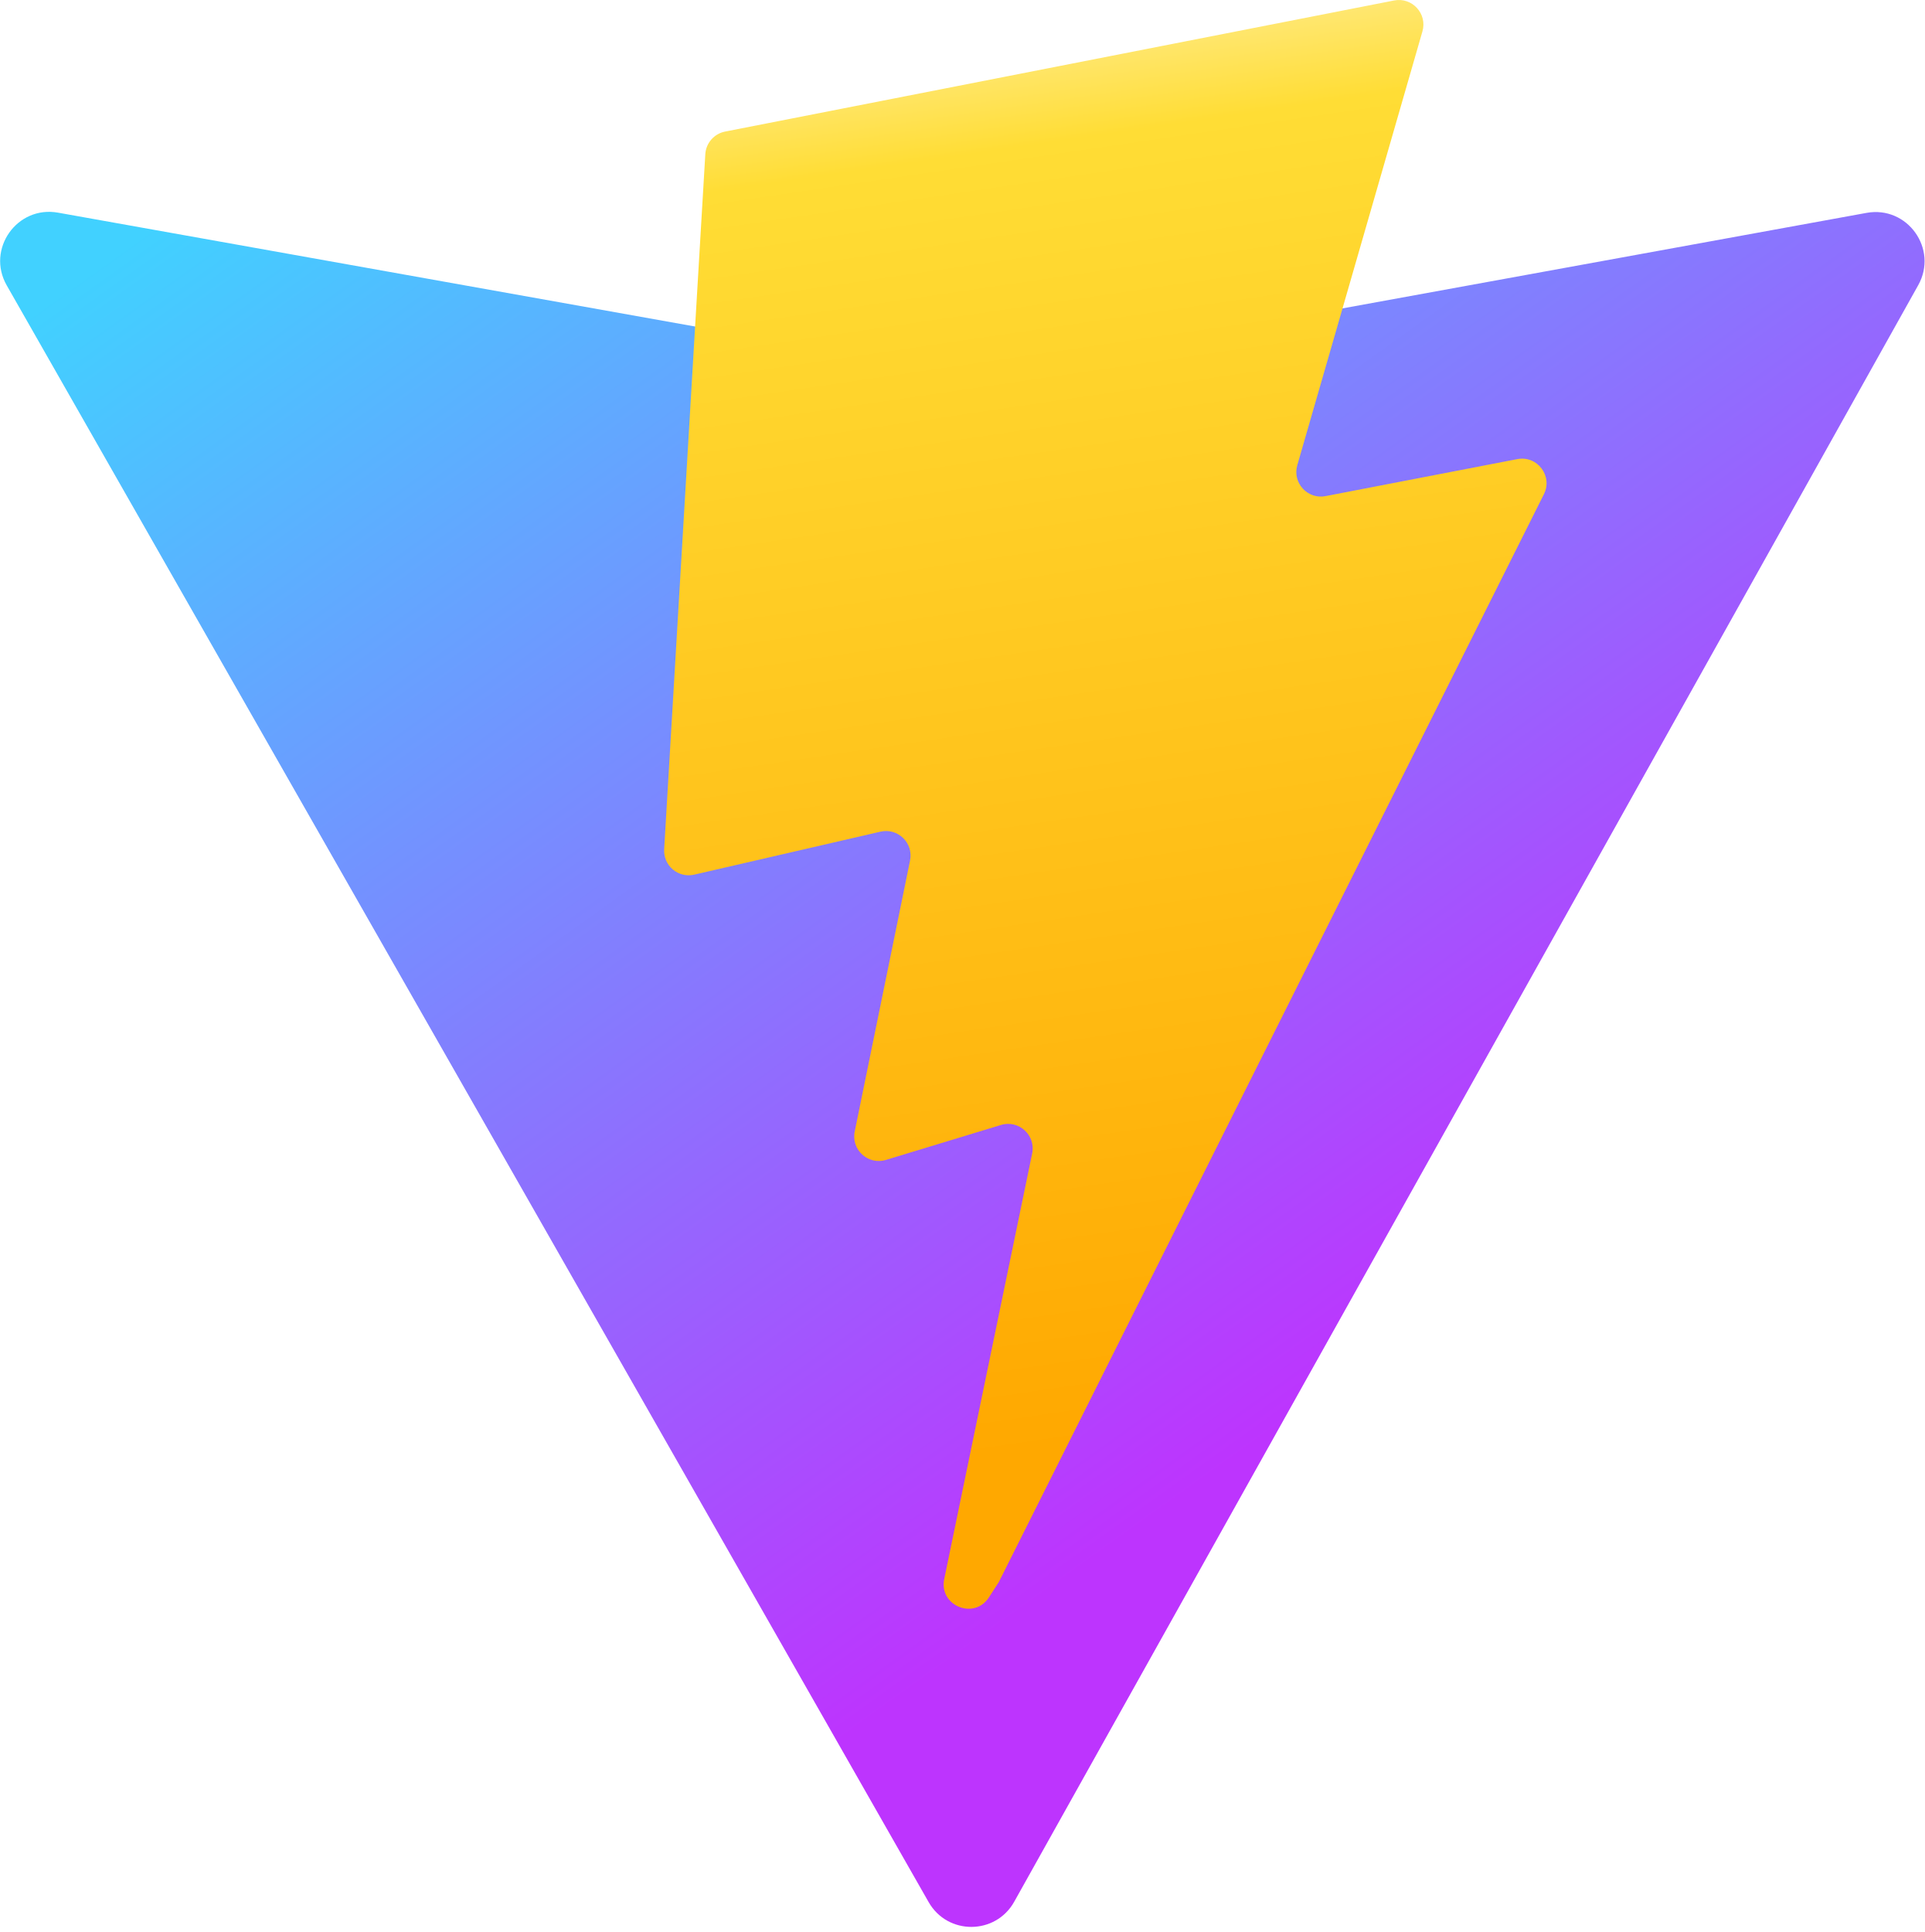
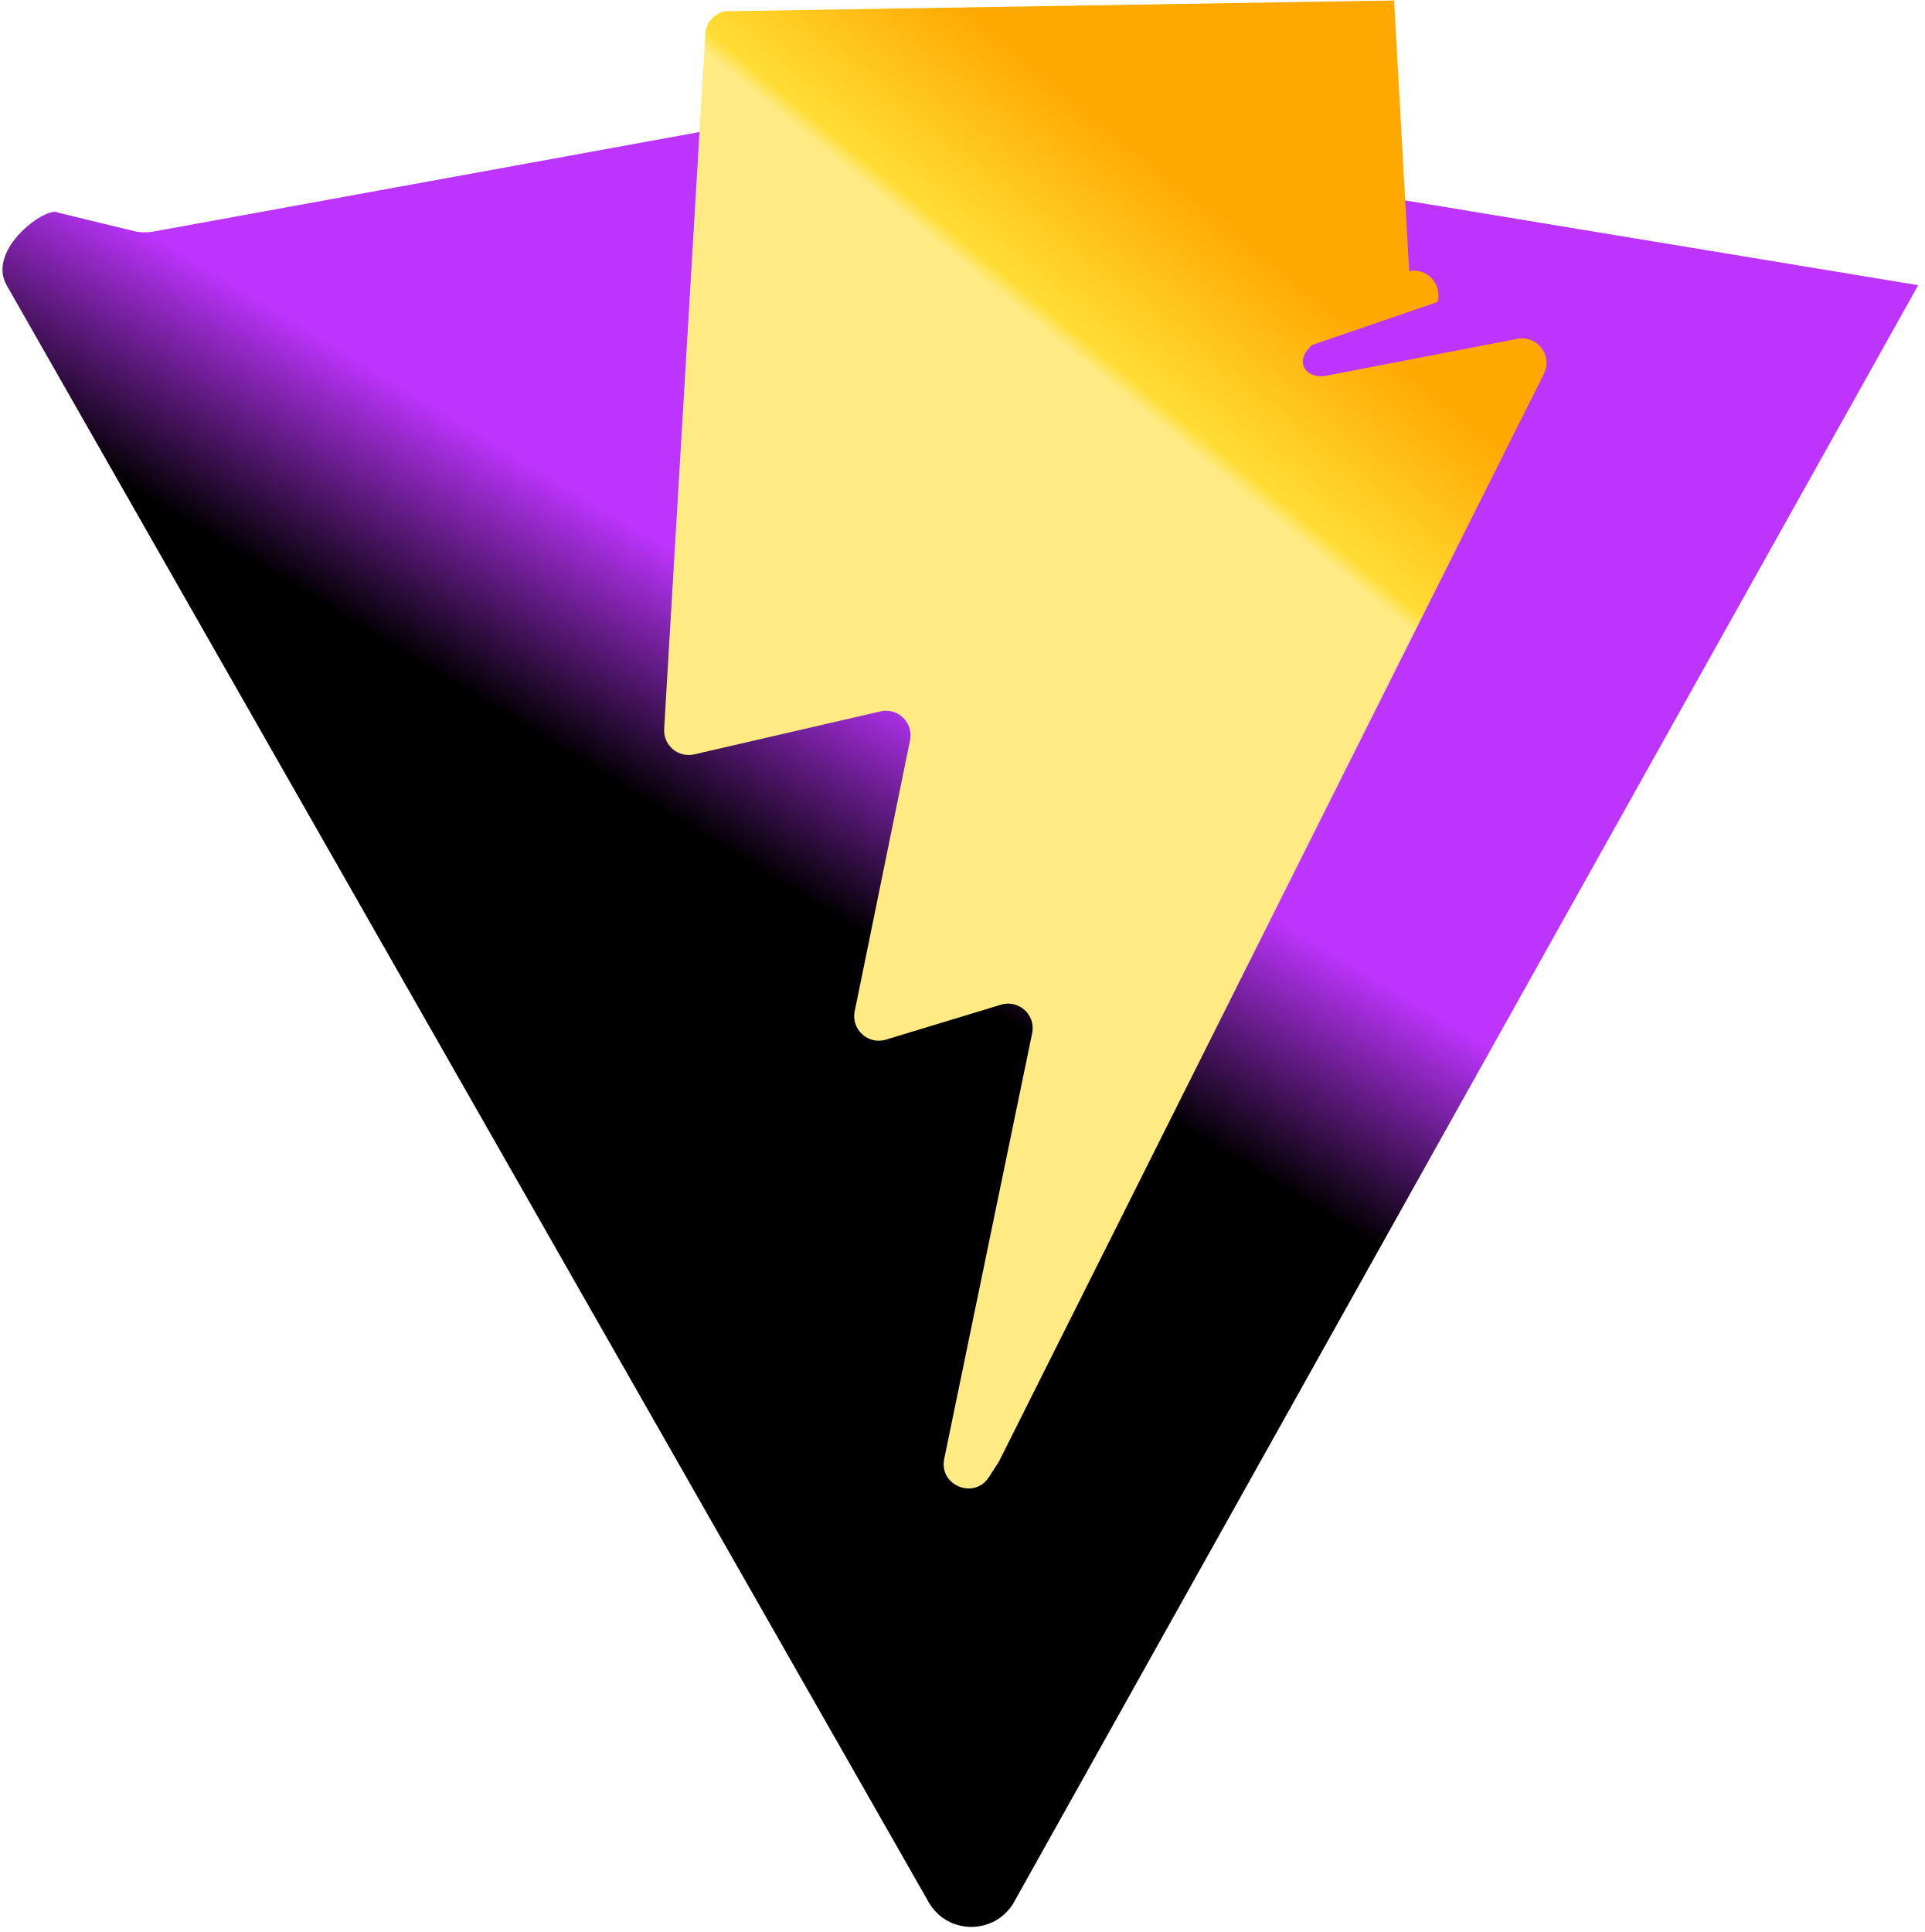
<svg xmlns="http://www.w3.org/2000/svg" aria-hidden="true" role="img" class="iconify iconify--logos" width="31.88" height="32" preserveAspectRatio="xMidYMid meet" viewBox="0 0 256 257">
  <defs>
-     <linearGradient id="IconifyId1813088fe1fbc01fb466" x1="-.828%" x2="57.636%" y1="7.652%" y2="78.411%">
-       <stop offset="0%" stop-color="#41D1FF" />
+     <linearGradient id="IconifyId1813088fe1fbc01fb466" x1="-.828%" x2="5.636%" y1="17.652%" y2="7.411%">
+       <stop offset="0%" stop-color="#000000" />
      <stop offset="100%" stop-color="#BD34FE" />
    </linearGradient>
-     <linearGradient id="IconifyId1813088fe1fbc01fb467" x1="43.376%" x2="50.316%" y1="2.242%" y2="89.03%">
+     <linearGradient id="IconifyId1813088fe1fbc01fb467" x1="43.376%" x2="50.316%" y1="22.242%" y2="8.03%">
      <stop offset="0%" stop-color="#FFEA83" />
      <stop offset="8.333%" stop-color="#FFDD35" />
      <stop offset="100%" stop-color="#FFA800" />
    </linearGradient>
  </defs>
-   <path fill="url(#IconifyId1813088fe1fbc01fb466)" d="M255.153 37.938L134.897 252.976c-2.483 4.44-8.862 4.466-11.382.048L.875 37.958c-2.746-4.814 1.371-10.646 6.827-9.67l120.385 21.517a6.537 6.537 0 0 0 2.322-.004l117.867-21.483c5.438-.991 9.574 4.796 6.877 9.62Z" />
-   <path fill="url(#IconifyId1813088fe1fbc01fb467)" d="M185.432.063L96.44 17.501a3.268 3.268 0 0 0-2.634 3.014l-5.474 92.456a3.268 3.268 0 0 0 3.997 3.378l24.777-5.718c2.318-.535 4.413 1.507 3.936 3.838l-7.361 36.047c-.495 2.426 1.782 4.5 4.151 3.78l15.304-4.649c2.372-.72 4.652 1.36 4.15 3.788l-11.698 56.621c-.732 3.542 3.979 5.473 5.943 2.437l1.313-2.028l72.516-144.72c1.215-2.423-.88-5.186-3.54-4.672l-25.505 4.922c-2.396.462-4.435-1.77-3.759-4.114l16.646-57.705c.677-2.35-1.37-4.583-3.769-4.113Z" />
+   <path fill="url(#IconifyId1813088fe1fbc01fb466)" d="M255.153 37.938L134.897 252.976c-2.483 4.44-8.862 4.466-11.382.048L.875 37.958c-2.746-4.814 5.371-10.646 6.827-9.67l10.385 2.517a6.537 6.537 0 0 0 2.322-.004l117.867-21.483c5.438-.991 2.574 1.796 1.877 9.62Z" />
+   <path fill="url(#IconifyId1813088fe1fbc01fb467)" d="M185.432.063L96.44 1.501a3.268 3.268 0 0 0-2.634 3.014l-5.474 92.456a3.268 3.268 0 0 0 3.997 3.378l24.777-5.718c2.318-.535 4.413 1.507 3.936 3.838l-7.361 36.047c-.495 2.426 1.782 4.5 4.151 3.78l15.304-4.649c2.372-.72 4.652 1.36 4.15 3.788l-11.698 56.621c-.732 3.542 3.979 5.473 5.943 2.437l1.313-2.028l72.516-144.72c1.215-2.423-.88-5.186-3.54-4.672l-25.505 4.922c-2.396.462-4.435-1.77-1.759-4.114l16.646-5.705c.677-2.35-1.37-4.583-3.769-4.113Z" />
</svg>
